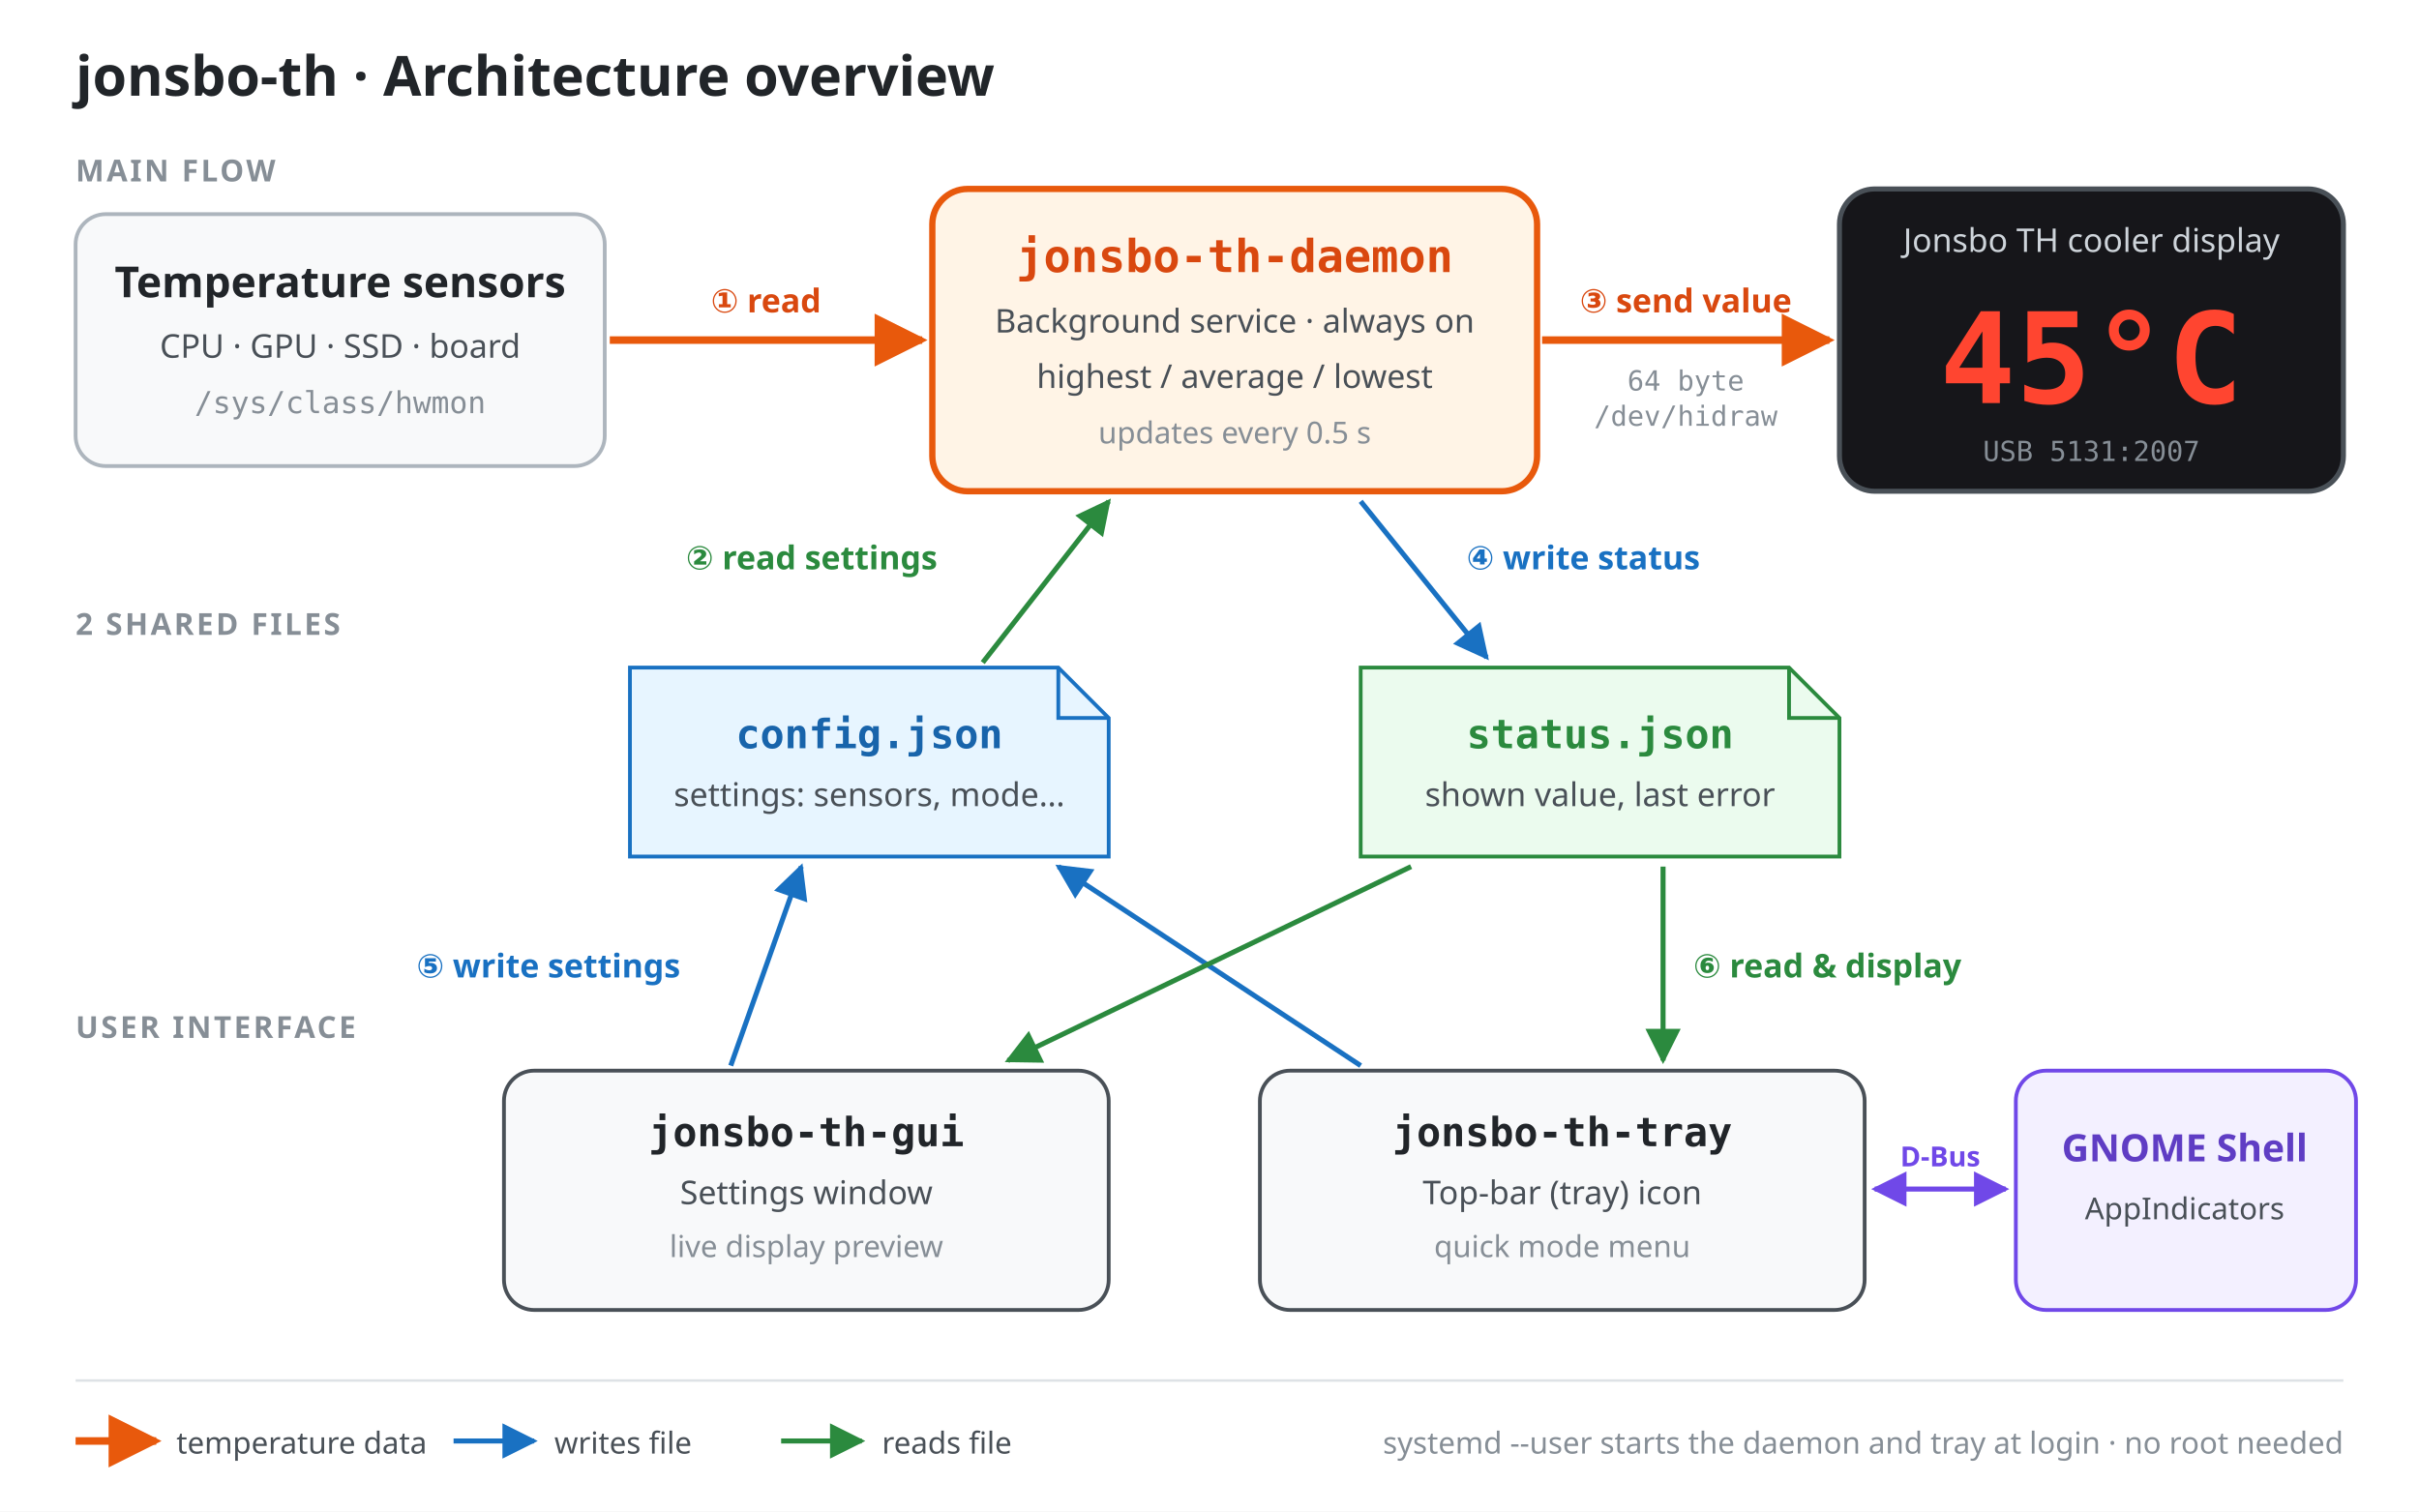
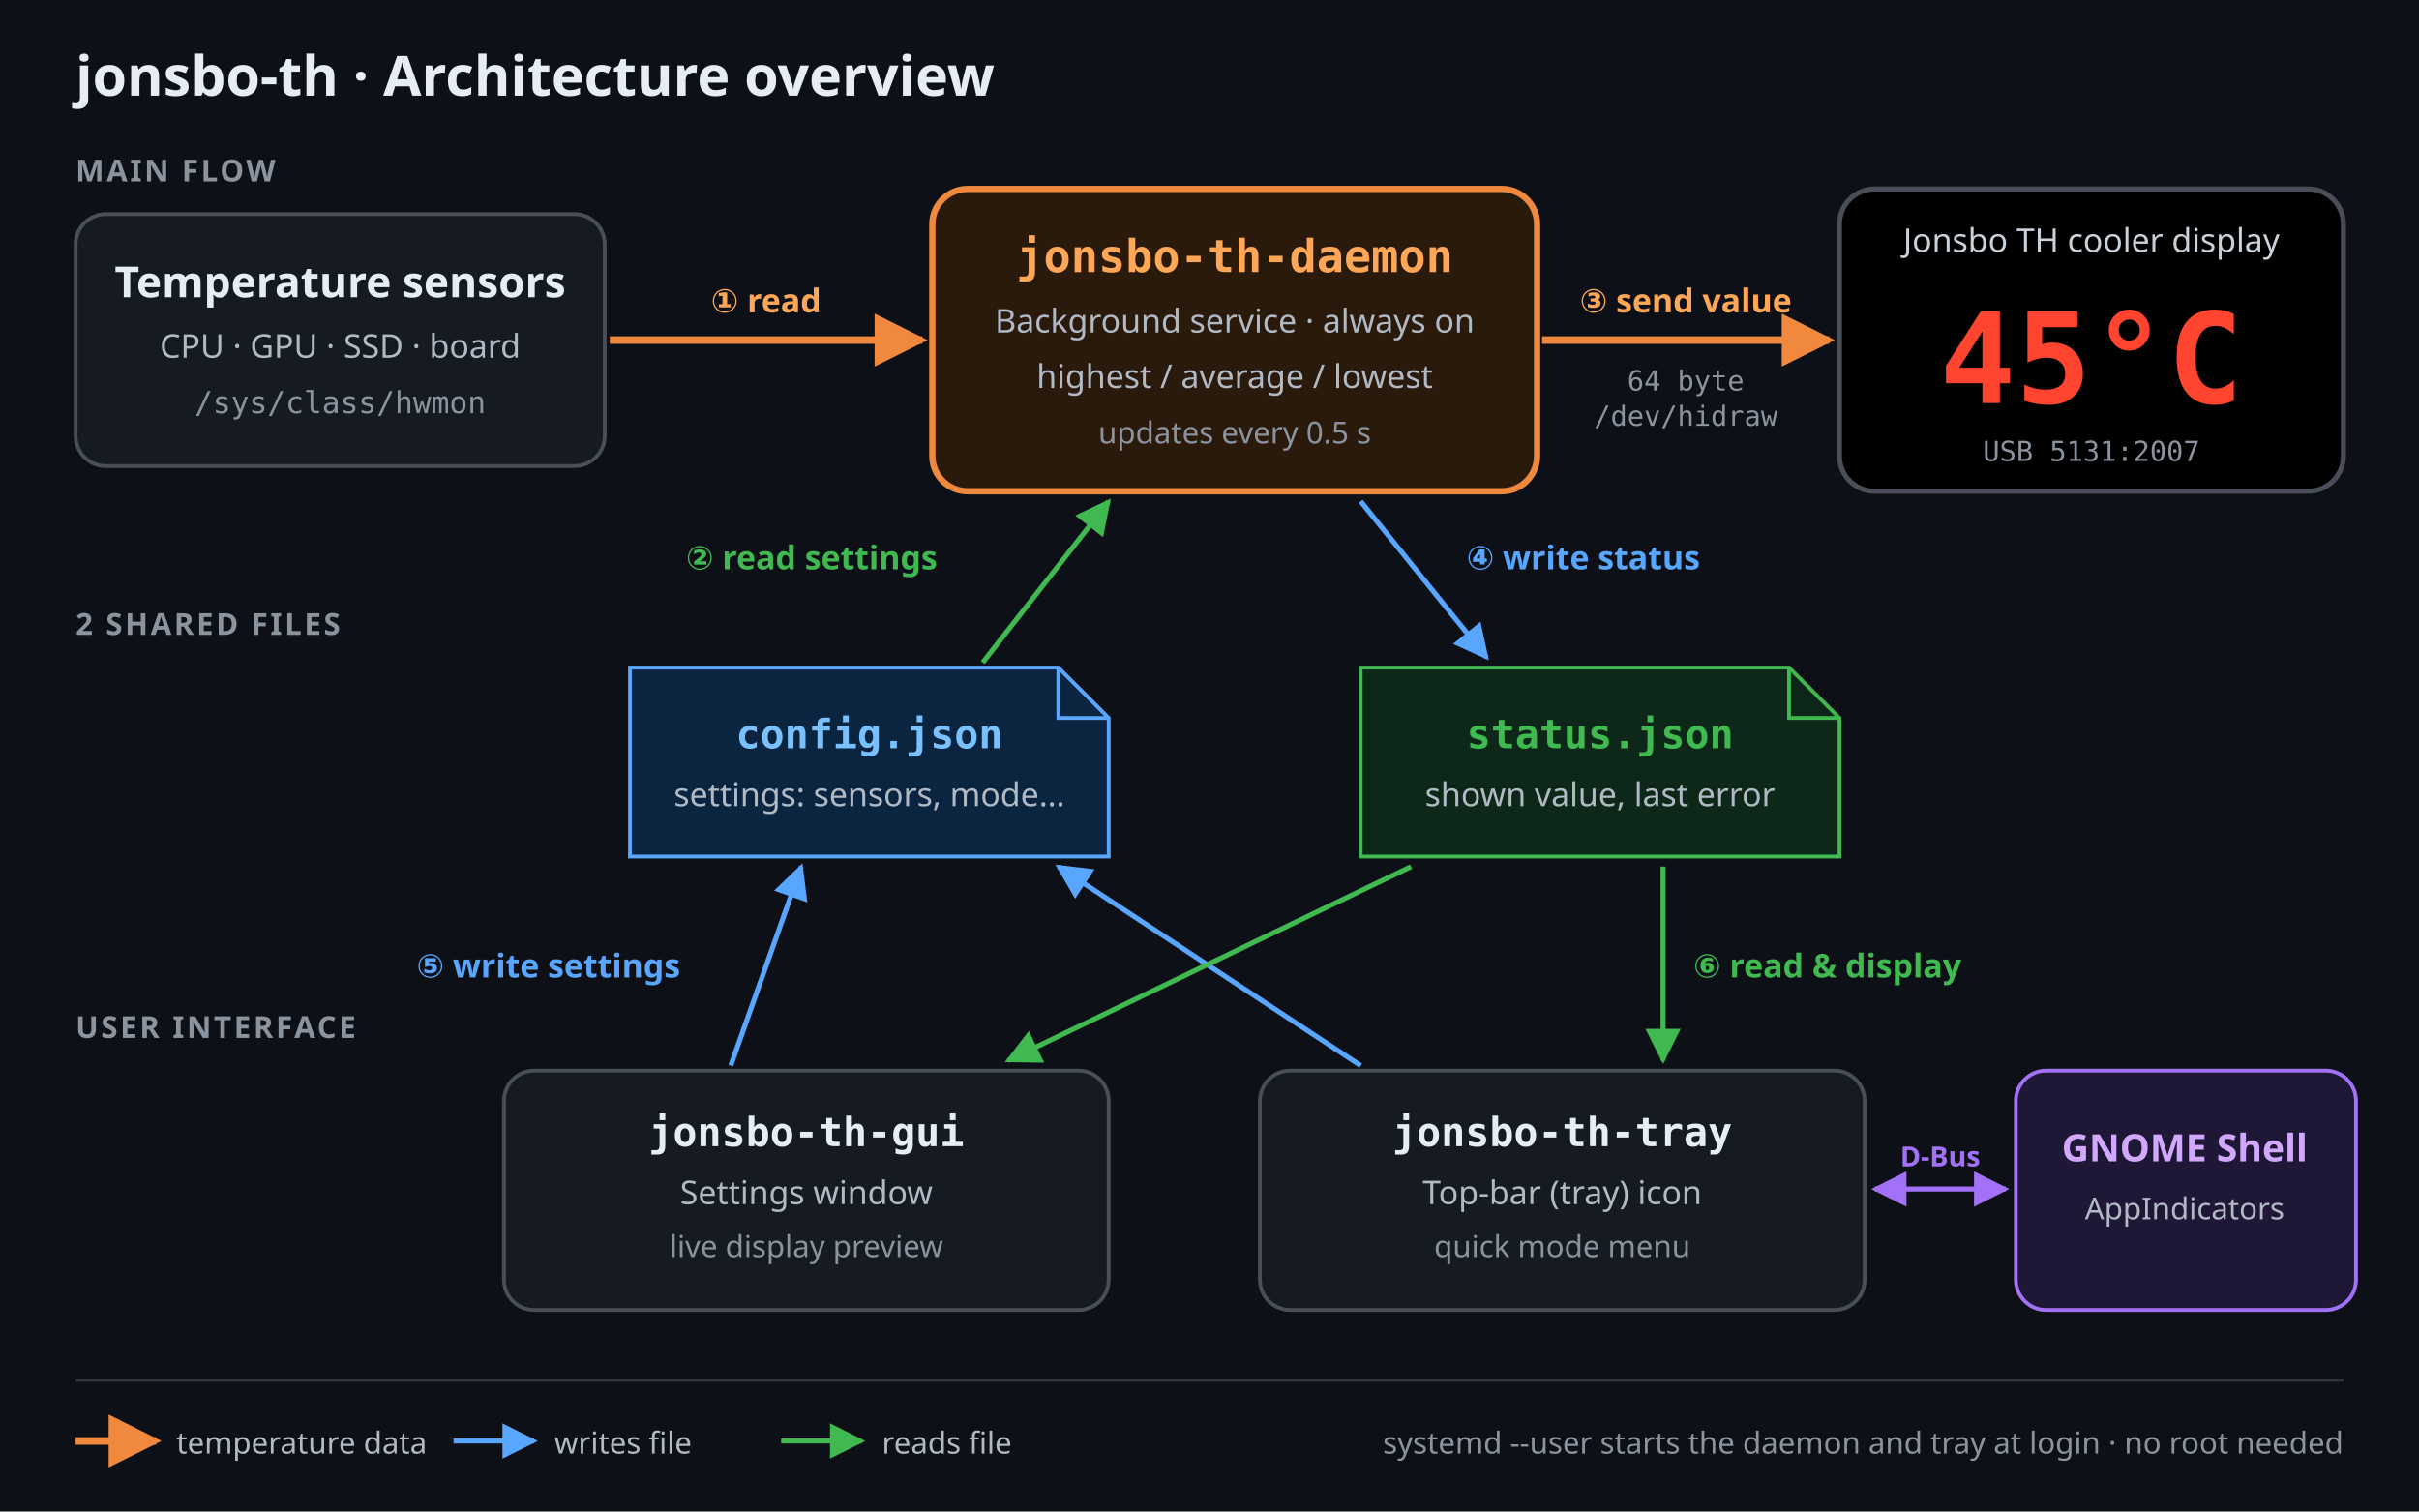
<svg xmlns="http://www.w3.org/2000/svg" width="960" height="600" viewBox="0 0 960 600" font-family="Ubuntu, 'Noto Sans', 'DejaVu Sans', 'Segoe UI', sans-serif">
  <defs>
    <marker id="a-main" viewBox="0 0 10 10" refX="9" refY="5" markerWidth="7" markerHeight="7" orient="auto-start-reverse">
-       <path d="M0,0 L10,5 L0,10 z" fill="#e8590c" />
+       <path d="M0,0 L10,5 L0,10 z" fill="#f0883e" />
    </marker>
    <marker id="a-read" viewBox="0 0 10 10" refX="9" refY="5" markerWidth="7" markerHeight="7" orient="auto-start-reverse">
-       <path d="M0,0 L10,5 L0,10 z" fill="#2b8a3e" />
+       <path d="M0,0 L10,5 L0,10 z" fill="#3fb950" />
    </marker>
    <marker id="a-write" viewBox="0 0 10 10" refX="9" refY="5" markerWidth="7" markerHeight="7" orient="auto-start-reverse">
-       <path d="M0,0 L10,5 L0,10 z" fill="#1971c2" />
+       <path d="M0,0 L10,5 L0,10 z" fill="#58a6ff" />
    </marker>
    <marker id="a-bus" viewBox="0 0 10 10" refX="9" refY="5" markerWidth="7" markerHeight="7" orient="auto-start-reverse">
-       <path d="M0,0 L10,5 L0,10 z" fill="#7048e8" />
+       <path d="M0,0 L10,5 L0,10 z" fill="#a371f7" />
    </marker>
  </defs>
-   <rect width="960" height="600" fill="#ffffff" />
-   <text x="30" y="38" font-size="22" font-weight="700" fill="#212529">jonsbo-th · Architecture overview</text>
-   <text x="30" y="72" font-size="12" font-weight="700" fill="#868e96" letter-spacing="1">MAIN FLOW</text>
-   <text x="30" y="252" font-size="12" font-weight="700" fill="#868e96" letter-spacing="1">2 SHARED FILES</text>
-   <text x="30" y="412" font-size="12" font-weight="700" fill="#868e96" letter-spacing="1">USER INTERFACE</text>
-   <rect x="30" y="85" width="210" height="100" rx="12" fill="#f8f9fa" stroke="#adb5bd" stroke-width="1.5" />
-   <text x="135" y="118" font-size="17" font-weight="700" fill="#212529" text-anchor="middle">Temperature sensors</text>
-   <text x="135" y="142" font-size="13" fill="#495057" text-anchor="middle">CPU · GPU · SSD · board</text>
-   <text x="135" y="164" font-size="12" fill="#868e96" text-anchor="middle" font-family="monospace">/sys/class/hwmon</text>
-   <rect x="370" y="75" width="240" height="120" rx="14" fill="#fff4e6" stroke="#e8590c" stroke-width="2.5" />
-   <text x="490" y="108" font-size="18" font-weight="700" fill="#d9480f" text-anchor="middle" font-family="monospace">jonsbo-th-daemon</text>
-   <text x="490" y="132" font-size="13" fill="#495057" text-anchor="middle">Background service · always on</text>
-   <text x="490" y="154" font-size="13" fill="#495057" text-anchor="middle">highest / average / lowest</text>
-   <text x="490" y="176" font-size="12" fill="#868e96" text-anchor="middle">updates every 0.5 s</text>
-   <rect x="730" y="75" width="200" height="120" rx="14" fill="#16161a" stroke="#495057" stroke-width="2" />
-   <text x="830" y="100" font-size="13" fill="#ced4da" text-anchor="middle">Jonsbo TH cooler display</text>
+   <rect width="960" height="600" fill="#0d1117" />
+   <text x="30" y="38" font-size="22" font-weight="700" fill="#e6edf3">jonsbo-th · Architecture overview</text>
+   <text x="30" y="72" font-size="12" font-weight="700" fill="#8b949e" letter-spacing="1">MAIN FLOW</text>
+   <text x="30" y="252" font-size="12" font-weight="700" fill="#8b949e" letter-spacing="1">2 SHARED FILES</text>
+   <text x="30" y="412" font-size="12" font-weight="700" fill="#8b949e" letter-spacing="1">USER INTERFACE</text>
+   <rect x="30" y="85" width="210" height="100" rx="12" fill="#161b22" stroke="#484f58" stroke-width="1.5" />
+   <text x="135" y="118" font-size="17" font-weight="700" fill="#e6edf3" text-anchor="middle">Temperature sensors</text>
+   <text x="135" y="142" font-size="13" fill="#b1bac4" text-anchor="middle">CPU · GPU · SSD · board</text>
+   <text x="135" y="164" font-size="12" fill="#8b949e" text-anchor="middle" font-family="monospace">/sys/class/hwmon</text>
+   <rect x="370" y="75" width="240" height="120" rx="14" fill="#2a1a0c" stroke="#f0883e" stroke-width="2.5" />
+   <text x="490" y="108" font-size="18" font-weight="700" fill="#ffa657" text-anchor="middle" font-family="monospace">jonsbo-th-daemon</text>
+   <text x="490" y="132" font-size="13" fill="#b1bac4" text-anchor="middle">Background service · always on</text>
+   <text x="490" y="154" font-size="13" fill="#b1bac4" text-anchor="middle">highest / average / lowest</text>
+   <text x="490" y="176" font-size="12" fill="#8b949e" text-anchor="middle">updates every 0.5 s</text>
+   <rect x="730" y="75" width="200" height="120" rx="14" fill="#000000" stroke="#484f58" stroke-width="2" />
+   <text x="830" y="100" font-size="13" fill="#c9d1d9" text-anchor="middle">Jonsbo TH cooler display</text>
  <text x="830" y="160" font-size="50" font-weight="700" fill="#ff4530" text-anchor="middle" font-family="monospace">45°C</text>
-   <text x="830" y="183" font-size="11" fill="#868e96" text-anchor="middle" font-family="monospace">USB 5131:2007</text>
-   <line x1="242" y1="135" x2="366" y2="135" stroke="#e8590c" stroke-width="3" marker-end="url(#a-main)" />
-   <text x="304" y="124" font-size="13" font-weight="700" fill="#d9480f" text-anchor="middle">① read</text>
-   <line x1="612" y1="135" x2="726" y2="135" stroke="#e8590c" stroke-width="3" marker-end="url(#a-main)" />
-   <text x="669" y="124" font-size="13" font-weight="700" fill="#d9480f" text-anchor="middle">③ send value</text>
-   <text x="669" y="155" font-size="11" fill="#868e96" text-anchor="middle" font-family="monospace">64 byte</text>
-   <text x="669" y="169" font-size="11" fill="#868e96" text-anchor="middle" font-family="monospace">/dev/hidraw</text>
-   <path d="M250,265 h170 l20,20 v55 h-190 z" fill="#e7f5ff" stroke="#1971c2" stroke-width="1.5" />
-   <path d="M420,265 v20 h20" fill="none" stroke="#1971c2" stroke-width="1.5" />
-   <text x="345" y="297" font-size="16" font-weight="700" fill="#1864ab" text-anchor="middle" font-family="monospace">config.json</text>
-   <text x="345" y="320" font-size="13" fill="#495057" text-anchor="middle">settings: sensors, mode…</text>
-   <path d="M540,265 h170 l20,20 v55 h-190 z" fill="#ebfbee" stroke="#2b8a3e" stroke-width="1.5" />
-   <path d="M710,265 v20 h20" fill="none" stroke="#2b8a3e" stroke-width="1.5" />
-   <text x="635" y="297" font-size="16" font-weight="700" fill="#2b8a3e" text-anchor="middle" font-family="monospace">status.json</text>
-   <text x="635" y="320" font-size="13" fill="#495057" text-anchor="middle">shown value, last error</text>
-   <line x1="390" y1="263" x2="440" y2="199" stroke="#2b8a3e" stroke-width="2" marker-end="url(#a-read)" />
-   <text x="372" y="226" font-size="13" font-weight="700" fill="#2b8a3e" text-anchor="end">② read settings</text>
-   <line x1="540" y1="199" x2="590" y2="261" stroke="#1971c2" stroke-width="2" marker-end="url(#a-write)" />
-   <text x="582" y="226" font-size="13" font-weight="700" fill="#1971c2">④ write status</text>
-   <rect x="200" y="425" width="240" height="95" rx="12" fill="#f8f9fa" stroke="#495057" stroke-width="1.5" />
-   <text x="320" y="455" font-size="16" font-weight="700" fill="#212529" text-anchor="middle" font-family="monospace">jonsbo-th-gui</text>
-   <text x="320" y="478" font-size="13" fill="#495057" text-anchor="middle">Settings window</text>
-   <text x="320" y="499" font-size="12" fill="#868e96" text-anchor="middle">live display preview</text>
-   <rect x="500" y="425" width="240" height="95" rx="12" fill="#f8f9fa" stroke="#495057" stroke-width="1.5" />
-   <text x="620" y="455" font-size="16" font-weight="700" fill="#212529" text-anchor="middle" font-family="monospace">jonsbo-th-tray</text>
-   <text x="620" y="478" font-size="13" fill="#495057" text-anchor="middle">Top-bar (tray) icon</text>
-   <text x="620" y="499" font-size="12" fill="#868e96" text-anchor="middle">quick mode menu</text>
-   <rect x="800" y="425" width="135" height="95" rx="12" fill="#f3f0ff" stroke="#7048e8" stroke-width="1.5" />
-   <text x="867" y="461" font-size="15" font-weight="700" fill="#5f3dc4" text-anchor="middle">GNOME Shell</text>
-   <text x="867" y="484" font-size="12" fill="#495057" text-anchor="middle">AppIndicators</text>
-   <line x1="290" y1="423" x2="318" y2="344" stroke="#1971c2" stroke-width="2" marker-end="url(#a-write)" />
-   <line x1="540" y1="423" x2="420" y2="344" stroke="#1971c2" stroke-width="2" marker-end="url(#a-write)" />
-   <text x="270" y="388" font-size="13" font-weight="700" fill="#1971c2" text-anchor="end">⑤ write settings</text>
-   <line x1="560" y1="344" x2="400" y2="421" stroke="#2b8a3e" stroke-width="2" marker-end="url(#a-read)" />
-   <line x1="660" y1="344" x2="660" y2="421" stroke="#2b8a3e" stroke-width="2" marker-end="url(#a-read)" />
-   <text x="672" y="388" font-size="13" font-weight="700" fill="#2b8a3e">⑥ read &amp; display</text>
-   <line x1="744" y1="472" x2="796" y2="472" stroke="#7048e8" stroke-width="2" marker-start="url(#a-bus)" marker-end="url(#a-bus)" />
-   <text x="770" y="463" font-size="11" font-weight="700" fill="#7048e8" text-anchor="middle">D-Bus</text>
-   <line x1="30" y1="548" x2="930" y2="548" stroke="#dee2e6" />
-   <line x1="30" y1="572" x2="62" y2="572" stroke="#e8590c" stroke-width="3" marker-end="url(#a-main)" />
-   <text x="70" y="577" font-size="12" fill="#495057">temperature data</text>
-   <line x1="180" y1="572" x2="212" y2="572" stroke="#1971c2" stroke-width="2" marker-end="url(#a-write)" />
-   <text x="220" y="577" font-size="12" fill="#495057">writes file</text>
-   <line x1="310" y1="572" x2="342" y2="572" stroke="#2b8a3e" stroke-width="2" marker-end="url(#a-read)" />
-   <text x="350" y="577" font-size="12" fill="#495057">reads file</text>
-   <text x="930" y="577" font-size="12" fill="#868e96" text-anchor="end">systemd --user starts the daemon and tray at login · no root needed</text>
+   <text x="830" y="183" font-size="11" fill="#8b949e" text-anchor="middle" font-family="monospace">USB 5131:2007</text>
+   <line x1="242" y1="135" x2="366" y2="135" stroke="#f0883e" stroke-width="3" marker-end="url(#a-main)" />
+   <text x="304" y="124" font-size="13" font-weight="700" fill="#ffa657" text-anchor="middle">① read</text>
+   <line x1="612" y1="135" x2="726" y2="135" stroke="#f0883e" stroke-width="3" marker-end="url(#a-main)" />
+   <text x="669" y="124" font-size="13" font-weight="700" fill="#ffa657" text-anchor="middle">③ send value</text>
+   <text x="669" y="155" font-size="11" fill="#8b949e" text-anchor="middle" font-family="monospace">64 byte</text>
+   <text x="669" y="169" font-size="11" fill="#8b949e" text-anchor="middle" font-family="monospace">/dev/hidraw</text>
+   <path d="M250,265 h170 l20,20 v55 h-190 z" fill="#0b2541" stroke="#58a6ff" stroke-width="1.5" />
+   <path d="M420,265 v20 h20" fill="none" stroke="#58a6ff" stroke-width="1.5" />
+   <text x="345" y="297" font-size="16" font-weight="700" fill="#79c0ff" text-anchor="middle" font-family="monospace">config.json</text>
+   <text x="345" y="320" font-size="13" fill="#b1bac4" text-anchor="middle">settings: sensors, mode…</text>
+   <path d="M540,265 h170 l20,20 v55 h-190 z" fill="#0d2818" stroke="#3fb950" stroke-width="1.5" />
+   <path d="M710,265 v20 h20" fill="none" stroke="#3fb950" stroke-width="1.5" />
+   <text x="635" y="297" font-size="16" font-weight="700" fill="#3fb950" text-anchor="middle" font-family="monospace">status.json</text>
+   <text x="635" y="320" font-size="13" fill="#b1bac4" text-anchor="middle">shown value, last error</text>
+   <line x1="390" y1="263" x2="440" y2="199" stroke="#3fb950" stroke-width="2" marker-end="url(#a-read)" />
+   <text x="372" y="226" font-size="13" font-weight="700" fill="#3fb950" text-anchor="end">② read settings</text>
+   <line x1="540" y1="199" x2="590" y2="261" stroke="#58a6ff" stroke-width="2" marker-end="url(#a-write)" />
+   <text x="582" y="226" font-size="13" font-weight="700" fill="#58a6ff">④ write status</text>
+   <rect x="200" y="425" width="240" height="95" rx="12" fill="#161b22" stroke="#484f58" stroke-width="1.5" />
+   <text x="320" y="455" font-size="16" font-weight="700" fill="#e6edf3" text-anchor="middle" font-family="monospace">jonsbo-th-gui</text>
+   <text x="320" y="478" font-size="13" fill="#b1bac4" text-anchor="middle">Settings window</text>
+   <text x="320" y="499" font-size="12" fill="#8b949e" text-anchor="middle">live display preview</text>
+   <rect x="500" y="425" width="240" height="95" rx="12" fill="#161b22" stroke="#484f58" stroke-width="1.5" />
+   <text x="620" y="455" font-size="16" font-weight="700" fill="#e6edf3" text-anchor="middle" font-family="monospace">jonsbo-th-tray</text>
+   <text x="620" y="478" font-size="13" fill="#b1bac4" text-anchor="middle">Top-bar (tray) icon</text>
+   <text x="620" y="499" font-size="12" fill="#8b949e" text-anchor="middle">quick mode menu</text>
+   <rect x="800" y="425" width="135" height="95" rx="12" fill="#1f1736" stroke="#a371f7" stroke-width="1.5" />
+   <text x="867" y="461" font-size="15" font-weight="700" fill="#d2a8ff" text-anchor="middle">GNOME Shell</text>
+   <text x="867" y="484" font-size="12" fill="#b1bac4" text-anchor="middle">AppIndicators</text>
+   <line x1="290" y1="423" x2="318" y2="344" stroke="#58a6ff" stroke-width="2" marker-end="url(#a-write)" />
+   <line x1="540" y1="423" x2="420" y2="344" stroke="#58a6ff" stroke-width="2" marker-end="url(#a-write)" />
+   <text x="270" y="388" font-size="13" font-weight="700" fill="#58a6ff" text-anchor="end">⑤ write settings</text>
+   <line x1="560" y1="344" x2="400" y2="421" stroke="#3fb950" stroke-width="2" marker-end="url(#a-read)" />
+   <line x1="660" y1="344" x2="660" y2="421" stroke="#3fb950" stroke-width="2" marker-end="url(#a-read)" />
+   <text x="672" y="388" font-size="13" font-weight="700" fill="#3fb950">⑥ read &amp; display</text>
+   <line x1="744" y1="472" x2="796" y2="472" stroke="#a371f7" stroke-width="2" marker-start="url(#a-bus)" marker-end="url(#a-bus)" />
+   <text x="770" y="463" font-size="11" font-weight="700" fill="#a371f7" text-anchor="middle">D-Bus</text>
+   <line x1="30" y1="548" x2="930" y2="548" stroke="#30363d" />
+   <line x1="30" y1="572" x2="62" y2="572" stroke="#f0883e" stroke-width="3" marker-end="url(#a-main)" />
+   <text x="70" y="577" font-size="12" fill="#b1bac4">temperature data</text>
+   <line x1="180" y1="572" x2="212" y2="572" stroke="#58a6ff" stroke-width="2" marker-end="url(#a-write)" />
+   <text x="220" y="577" font-size="12" fill="#b1bac4">writes file</text>
+   <line x1="310" y1="572" x2="342" y2="572" stroke="#3fb950" stroke-width="2" marker-end="url(#a-read)" />
+   <text x="350" y="577" font-size="12" fill="#b1bac4">reads file</text>
+   <text x="930" y="577" font-size="12" fill="#8b949e" text-anchor="end">systemd --user starts the daemon and tray at login · no root needed</text>
</svg>
